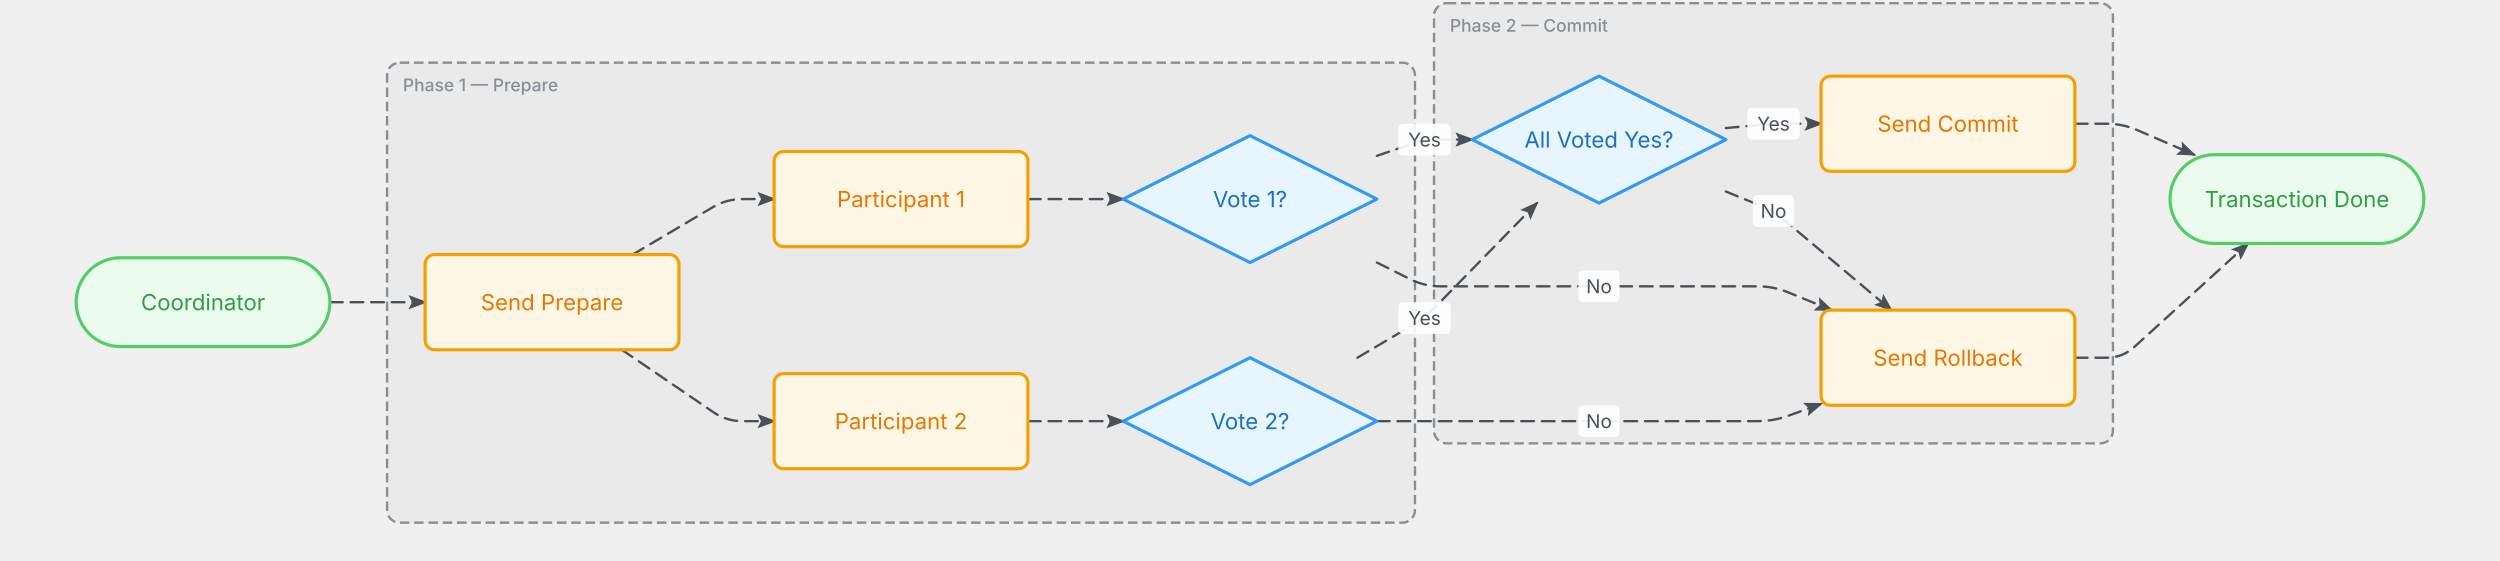
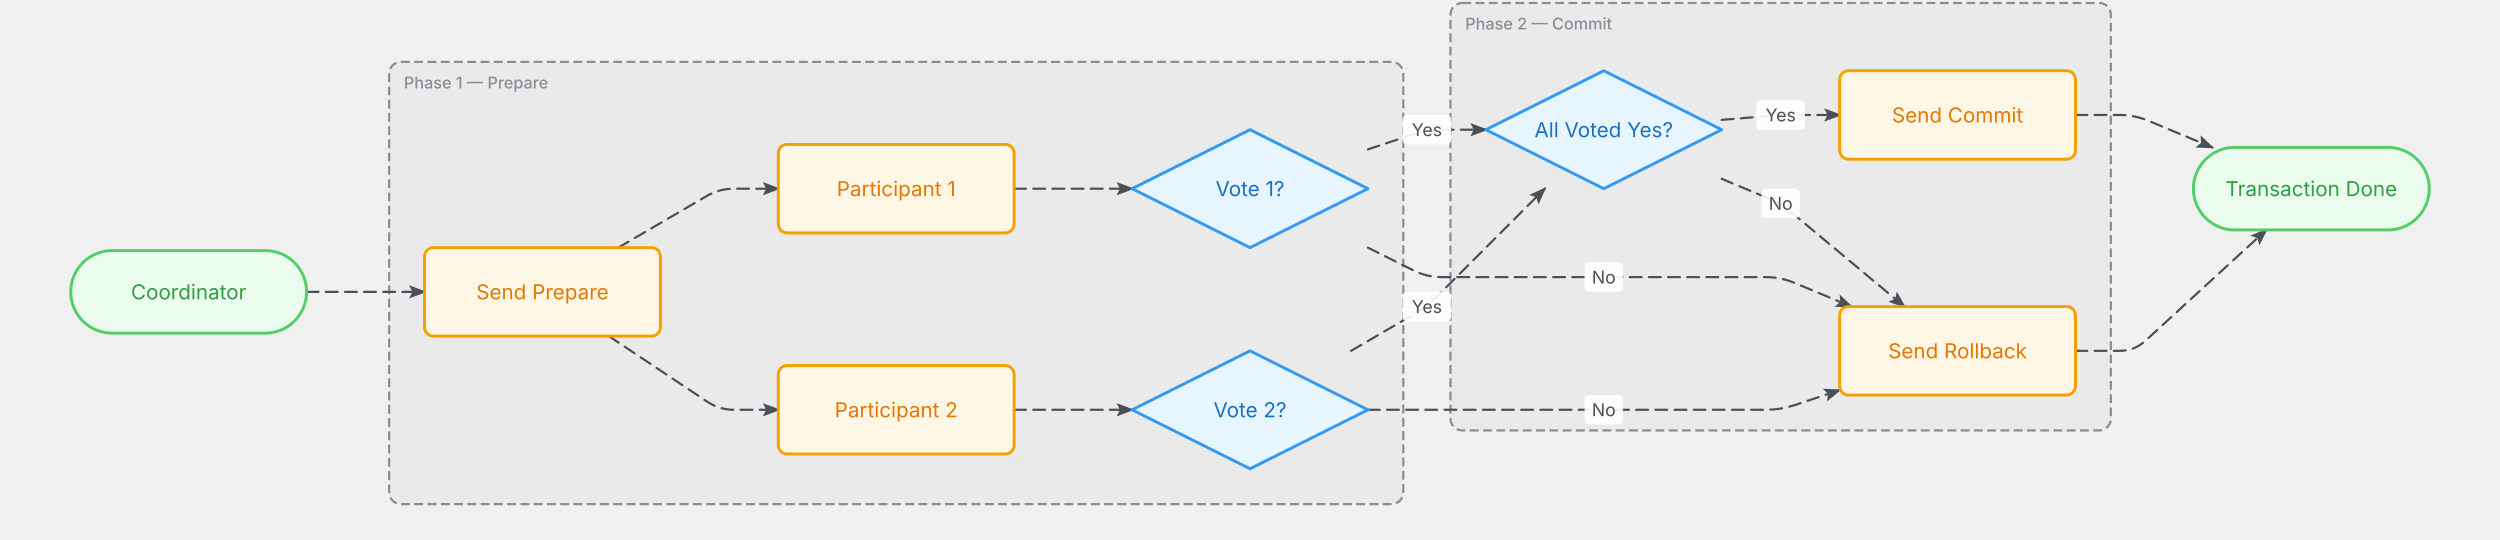
- <svg xmlns="http://www.w3.org/2000/svg" width="1576" height="353.5" viewBox="-28 -28 1576 353.5">
+ <svg xmlns="http://www.w3.org/2000/svg" width="1696" height="366" viewBox="-28 -28 1696 366">
  <defs>
    <marker id="arrowhead" markerWidth="8" markerHeight="6" refX="7" refY="3" orient="auto" markerUnits="strokeWidth">
      <polygon points="0 0, 8 3, 0 6, 1.5 3" fill="#495057" />
    </marker>
    <style>
      @keyframes ai-fc-flow { to { stroke-dashoffset: -26; } }
      .ai-fc-edge { animation: ai-fc-flow 1.2s linear infinite; }
    </style>
  </defs>
  <g class="flowchart">
    <g class="group" data-id="phase1">
-       <rect x="216" y="11.5" width="648" height="290" rx="8" fill="rgba(134,142,150,0.06)" stroke="#868e96" stroke-width="1.5" stroke-dasharray="6 3" />
-       <text x="226" y="29.5" font-family="Inter, system-ui, -apple-system, sans-serif" font-size="11" fill="#868e96" font-weight="500">Phase 1 — Prepare</text>
+       <rect x="236" y="14" width="688" height="300" rx="8" fill="rgba(134,142,150,0.06)" stroke="#868e96" stroke-width="1.5" stroke-dasharray="6 3" />
+       <text x="246" y="32" font-family="Inter, system-ui, -apple-system, sans-serif" font-size="11" fill="#868e96" font-weight="500">Phase 1 — Prepare</text>
    </g>
    <g class="group" data-id="phase2">
-       <rect x="876" y="-26" width="428" height="277.5" rx="8" fill="rgba(134,142,150,0.06)" stroke="#868e96" stroke-width="1.5" stroke-dasharray="6 3" />
-       <text x="886" y="-8" font-family="Inter, system-ui, -apple-system, sans-serif" font-size="11" fill="#868e96" font-weight="500">Phase 2 — Commit</text>
+       <rect x="956" y="-26" width="448" height="290" rx="8" fill="rgba(134,142,150,0.06)" stroke="#868e96" stroke-width="1.5" stroke-dasharray="6 3" />
+       <text x="966" y="-8" font-family="Inter, system-ui, -apple-system, sans-serif" font-size="11" fill="#868e96" font-weight="500">Phase 2 — Commit</text>
    </g>
    <g class="edge" data-from="coord" data-to="prepare">
-       <path d="M180,162.5 L200,162.5 Q210,162.5 220,162.5 L240,162.5" fill="none" stroke="#495057" stroke-width="1.5" stroke-linecap="round" stroke-linejoin="round" stroke-dasharray="8 5" class="ai-fc-edge" marker-end="url(#arrowhead)" />
+       <path d="M180,170 L210,170 Q220,170 230,170 L260,170" fill="none" stroke="#495057" stroke-width="1.5" stroke-linecap="round" stroke-linejoin="round" stroke-dasharray="8 5" class="ai-fc-edge" marker-end="url(#arrowhead)" />
    </g>
    <g class="edge" data-from="prepare" data-to="p1">
-       <path d="M370.769,132.5 L421.391,102.587 Q430,97.5 440,97.5 L460,97.5" fill="none" stroke="#495057" stroke-width="1.5" stroke-linecap="round" stroke-linejoin="round" stroke-dasharray="8 5" class="ai-fc-edge" marker-end="url(#arrowhead)" />
+       <path d="M391.429,140 L451.362,105.039 Q460,100 470,100 L500,100" fill="none" stroke="#495057" stroke-width="1.5" stroke-linecap="round" stroke-linejoin="round" stroke-dasharray="8 5" class="ai-fc-edge" marker-end="url(#arrowhead)" />
    </g>
    <g class="edge" data-from="prepare" data-to="p2">
-       <path d="M364,192.5 L421.738,231.867 Q430,237.5 440,237.5 L460,237.5" fill="none" stroke="#495057" stroke-width="1.5" stroke-linecap="round" stroke-linejoin="round" stroke-dasharray="8 5" class="ai-fc-edge" marker-end="url(#arrowhead)" />
+       <path d="M385,200 L451.679,244.453 Q460,250 470,250 L500,250" fill="none" stroke="#495057" stroke-width="1.5" stroke-linecap="round" stroke-linejoin="round" stroke-dasharray="8 5" class="ai-fc-edge" marker-end="url(#arrowhead)" />
    </g>
    <g class="edge" data-from="p1" data-to="vote1">
-       <path d="M620,97.5 L640,97.5 Q650,97.5 660,97.5 L680,97.5" fill="none" stroke="#495057" stroke-width="1.5" stroke-linecap="round" stroke-linejoin="round" stroke-dasharray="8 5" class="ai-fc-edge" marker-end="url(#arrowhead)" />
+       <path d="M660,100 L690,100 Q700,100 710,100 L740,100" fill="none" stroke="#495057" stroke-width="1.5" stroke-linecap="round" stroke-linejoin="round" stroke-dasharray="8 5" class="ai-fc-edge" marker-end="url(#arrowhead)" />
    </g>
    <g class="edge" data-from="p2" data-to="vote2">
-       <path d="M620,237.5 L640,237.5 Q650,237.5 660,237.5 L680,237.5" fill="none" stroke="#495057" stroke-width="1.5" stroke-linecap="round" stroke-linejoin="round" stroke-dasharray="8 5" class="ai-fc-edge" marker-end="url(#arrowhead)" />
+       <path d="M660,250 L690,250 Q700,250 710,250 L740,250" fill="none" stroke="#495057" stroke-width="1.5" stroke-linecap="round" stroke-linejoin="round" stroke-dasharray="8 5" class="ai-fc-edge" marker-end="url(#arrowhead)" />
    </g>
    <g class="edge" data-from="vote1" data-to="all_ok">
-       <path d="M840,70.227 L860.535,63.227 Q870,60 880,60 L900,60" fill="none" stroke="#495057" stroke-width="1.5" stroke-linecap="round" stroke-linejoin="round" stroke-dasharray="8 5" class="ai-fc-edge" marker-end="url(#arrowhead)" />
-       <rect x="853.5" y="50" width="33" height="20" fill="white" rx="3" opacity="0.9" />
-       <text x="870" y="60" text-anchor="middle" dominant-baseline="middle" font-family="Inter, system-ui, -apple-system, sans-serif" font-size="12" fill="#495057">Yes</text>
+       <path d="M900,73.333 L930.513,63.162 Q940,60 950,60 L980,60" fill="none" stroke="#495057" stroke-width="1.5" stroke-linecap="round" stroke-linejoin="round" stroke-dasharray="8 5" class="ai-fc-edge" marker-end="url(#arrowhead)" />
+       <rect x="923.5" y="50" width="33" height="20" fill="white" rx="3" opacity="0.9" />
+       <text x="940" y="60" text-anchor="middle" dominant-baseline="middle" font-family="Inter, system-ui, -apple-system, sans-serif" font-size="12" fill="#495057">Yes</text>
    </g>
    <g class="edge" data-from="vote2" data-to="all_ok">
-       <path d="M827.692,197.5 L861.391,177.587 Q870,172.5 876.991,165.35 L940.889,100" fill="none" stroke="#495057" stroke-width="1.5" stroke-linecap="round" stroke-linejoin="round" stroke-dasharray="8 5" class="ai-fc-edge" marker-end="url(#arrowhead)" />
-       <rect x="853.5" y="162.5" width="33" height="20" fill="white" rx="3" opacity="0.9" />
-       <text x="870" y="172.5" text-anchor="middle" dominant-baseline="middle" font-family="Inter, system-ui, -apple-system, sans-serif" font-size="12" fill="#495057">Yes</text>
+       <path d="M888.571,210 L931.362,185.039 Q940,180 947.071,172.929 L1020,100" fill="none" stroke="#495057" stroke-width="1.5" stroke-linecap="round" stroke-linejoin="round" stroke-dasharray="8 5" class="ai-fc-edge" marker-end="url(#arrowhead)" />
+       <rect x="923.5" y="170" width="33" height="20" fill="white" rx="3" opacity="0.9" />
+       <text x="940" y="180" text-anchor="middle" dominant-baseline="middle" font-family="Inter, system-ui, -apple-system, sans-serif" font-size="12" fill="#495057">Yes</text>
    </g>
    <g class="edge" data-from="vote1" data-to="rollback">
-       <path d="M840,137.5 L861.056,148.028 Q870,152.5 880,152.5 L970,152.5 Q980,152.5 990,152.5 L1080,152.5 Q1090,152.5 1099.255,156.286 L1126.667,167.5" fill="none" stroke="#495057" stroke-width="1.5" stroke-linecap="round" stroke-linejoin="round" stroke-dasharray="8 5" class="ai-fc-edge" marker-end="url(#arrowhead)" />
-       <rect x="967" y="142.5" width="26" height="20" fill="white" rx="3" opacity="0.9" />
-       <text x="980" y="152.5" text-anchor="middle" dominant-baseline="middle" font-family="Inter, system-ui, -apple-system, sans-serif" font-size="12" fill="#495057">No</text>
+       <path d="M900,140 L931.056,155.528 Q940,160 950,160 L1050,160 Q1060,160 1070,160 L1170,160 Q1180,160 1189.231,163.846 L1228,180" fill="none" stroke="#495057" stroke-width="1.5" stroke-linecap="round" stroke-linejoin="round" stroke-dasharray="8 5" class="ai-fc-edge" marker-end="url(#arrowhead)" />
+       <rect x="1047" y="150" width="26" height="20" fill="white" rx="3" opacity="0.9" />
+       <text x="1060" y="160" text-anchor="middle" dominant-baseline="middle" font-family="Inter, system-ui, -apple-system, sans-serif" font-size="12" fill="#495057">No</text>
    </g>
    <g class="edge" data-from="vote2" data-to="rollback">
-       <path d="M840,237.5 L860,237.5 Q870,237.5 880,237.5 L970,237.5 Q980,237.5 990,237.5 L1080,237.5 Q1090,237.5 1099.398,234.083 L1120,226.591" fill="none" stroke="#495057" stroke-width="1.5" stroke-linecap="round" stroke-linejoin="round" stroke-dasharray="8 5" class="ai-fc-edge" marker-end="url(#arrowhead)" />
-       <rect x="967" y="227.5" width="26" height="20" fill="white" rx="3" opacity="0.9" />
-       <text x="980" y="237.5" text-anchor="middle" dominant-baseline="middle" font-family="Inter, system-ui, -apple-system, sans-serif" font-size="12" fill="#495057">No</text>
+       <path d="M900,250 L930,250 Q940,250 950,250 L1050,250 Q1060,250 1070,250 L1170,250 Q1180,250 1189.487,246.838 L1220,236.667" fill="none" stroke="#495057" stroke-width="1.5" stroke-linecap="round" stroke-linejoin="round" stroke-dasharray="8 5" class="ai-fc-edge" marker-end="url(#arrowhead)" />
+       <rect x="1047" y="240" width="26" height="20" fill="white" rx="3" opacity="0.9" />
+       <text x="1060" y="250" text-anchor="middle" dominant-baseline="middle" font-family="Inter, system-ui, -apple-system, sans-serif" font-size="12" fill="#495057">No</text>
    </g>
    <g class="edge" data-from="all_ok" data-to="commit">
-       <path d="M1060,52.727 L1080.041,50.905 Q1090,50 1100,50 L1120,50" fill="none" stroke="#495057" stroke-width="1.5" stroke-linecap="round" stroke-linejoin="round" stroke-dasharray="8 5" class="ai-fc-edge" marker-end="url(#arrowhead)" />
-       <rect x="1073.5" y="40" width="33" height="20" fill="white" rx="3" opacity="0.9" />
-       <text x="1090" y="50" text-anchor="middle" dominant-baseline="middle" font-family="Inter, system-ui, -apple-system, sans-serif" font-size="12" fill="#495057">Yes</text>
+       <path d="M1140,53.333 L1170.035,50.83 Q1180,50 1190,50 L1220,50" fill="none" stroke="#495057" stroke-width="1.5" stroke-linecap="round" stroke-linejoin="round" stroke-dasharray="8 5" class="ai-fc-edge" marker-end="url(#arrowhead)" />
+       <rect x="1163.5" y="40" width="33" height="20" fill="white" rx="3" opacity="0.9" />
+       <text x="1180" y="50" text-anchor="middle" dominant-baseline="middle" font-family="Inter, system-ui, -apple-system, sans-serif" font-size="12" fill="#495057">Yes</text>
    </g>
    <g class="edge" data-from="all_ok" data-to="rollback">
-       <path d="M1060,92.727 L1080.745,101.214 Q1090,105 1097.654,111.436 L1164.324,167.5" fill="none" stroke="#495057" stroke-width="1.5" stroke-linecap="round" stroke-linejoin="round" stroke-dasharray="8 5" class="ai-fc-edge" marker-end="url(#arrowhead)" />
-       <rect x="1077" y="95" width="26" height="20" fill="white" rx="3" opacity="0.9" />
-       <text x="1090" y="105" text-anchor="middle" dominant-baseline="middle" font-family="Inter, system-ui, -apple-system, sans-serif" font-size="12" fill="#495057">No</text>
+       <path d="M1140,93.333 L1170.769,106.154 Q1180,110 1187.682,116.402 L1264,180" fill="none" stroke="#495057" stroke-width="1.5" stroke-linecap="round" stroke-linejoin="round" stroke-dasharray="8 5" class="ai-fc-edge" marker-end="url(#arrowhead)" />
+       <rect x="1167" y="100" width="26" height="20" fill="white" rx="3" opacity="0.9" />
+       <text x="1180" y="110" text-anchor="middle" dominant-baseline="middle" font-family="Inter, system-ui, -apple-system, sans-serif" font-size="12" fill="#495057">No</text>
    </g>
    <g class="edge" data-from="commit" data-to="done">
-       <path d="M1280,50 L1300,50 Q1310,50 1319.181,53.964 L1355.158,69.5" fill="none" stroke="#495057" stroke-width="1.5" stroke-linecap="round" stroke-linejoin="round" stroke-dasharray="8 5" class="ai-fc-edge" marker-end="url(#arrowhead)" />
+       <path d="M1380,50 L1410,50 Q1420,50 1429.231,53.846 L1472.8,72" fill="none" stroke="#495057" stroke-width="1.5" stroke-linecap="round" stroke-linejoin="round" stroke-dasharray="8 5" class="ai-fc-edge" marker-end="url(#arrowhead)" />
    </g>
    <g class="edge" data-from="rollback" data-to="done">
-       <path d="M1280,197.5 L1300,197.5 Q1310,197.5 1317.399,190.773 L1389.2,125.5" fill="none" stroke="#495057" stroke-width="1.5" stroke-linecap="round" stroke-linejoin="round" stroke-dasharray="8 5" class="ai-fc-edge" marker-end="url(#arrowhead)" />
+       <path d="M1380,210 L1410,210 Q1420,210 1427.372,203.243 L1509.455,128" fill="none" stroke="#495057" stroke-width="1.5" stroke-linecap="round" stroke-linejoin="round" stroke-dasharray="8 5" class="ai-fc-edge" marker-end="url(#arrowhead)" />
    </g>
    <g class="node node-terminal" data-id="coord">
-       <rect x="20" y="134.5" width="160" height="56" rx="28" ry="28" fill="#ebfbee" stroke="#51cf66" stroke-width="2" />
-       <text x="100" y="162.5" text-anchor="middle" dominant-baseline="middle" font-family="Inter, system-ui, -apple-system, sans-serif" font-size="14" fill="#2f9e44">Coordinator</text>
+       <rect x="20" y="142" width="160" height="56" rx="28" ry="28" fill="#ebfbee" stroke="#51cf66" stroke-width="2" />
+       <text x="100" y="170" text-anchor="middle" dominant-baseline="middle" font-family="Inter, system-ui, -apple-system, sans-serif" font-size="14" fill="#2f9e44">Coordinator</text>
    </g>
    <g class="node node-process" data-id="prepare">
-       <rect x="240" y="132.5" width="160" height="60" rx="6" ry="6" fill="#fff7e6" stroke="#f59f00" stroke-width="2" />
-       <text x="320" y="162.5" text-anchor="middle" dominant-baseline="middle" font-family="Inter, system-ui, -apple-system, sans-serif" font-size="14" fill="#e67700">Send Prepare</text>
+       <rect x="260" y="140" width="160" height="60" rx="6" ry="6" fill="#fff7e6" stroke="#f59f00" stroke-width="2" />
+       <text x="340" y="170" text-anchor="middle" dominant-baseline="middle" font-family="Inter, system-ui, -apple-system, sans-serif" font-size="14" fill="#e67700">Send Prepare</text>
    </g>
    <g class="node node-process" data-id="p1">
-       <rect x="460" y="67.5" width="160" height="60" rx="6" ry="6" fill="#fff7e6" stroke="#f59f00" stroke-width="2" />
-       <text x="540" y="97.5" text-anchor="middle" dominant-baseline="middle" font-family="Inter, system-ui, -apple-system, sans-serif" font-size="14" fill="#e67700">Participant 1</text>
+       <rect x="500" y="70" width="160" height="60" rx="6" ry="6" fill="#fff7e6" stroke="#f59f00" stroke-width="2" />
+       <text x="580" y="100" text-anchor="middle" dominant-baseline="middle" font-family="Inter, system-ui, -apple-system, sans-serif" font-size="14" fill="#e67700">Participant 1</text>
    </g>
    <g class="node node-process" data-id="p2">
-       <rect x="460" y="207.5" width="160" height="60" rx="6" ry="6" fill="#fff7e6" stroke="#f59f00" stroke-width="2" />
-       <text x="540" y="237.5" text-anchor="middle" dominant-baseline="middle" font-family="Inter, system-ui, -apple-system, sans-serif" font-size="14" fill="#e67700">Participant 2</text>
+       <rect x="500" y="220" width="160" height="60" rx="6" ry="6" fill="#fff7e6" stroke="#f59f00" stroke-width="2" />
+       <text x="580" y="250" text-anchor="middle" dominant-baseline="middle" font-family="Inter, system-ui, -apple-system, sans-serif" font-size="14" fill="#e67700">Participant 2</text>
    </g>
    <g class="node node-decision" data-id="vote1">
-       <polygon points="760,57.5 840,97.5 760,137.5 680,97.5" fill="#e7f5ff" stroke="#339af0" stroke-width="2" stroke-linejoin="round" />
-       <text x="760" y="97.5" text-anchor="middle" dominant-baseline="middle" font-family="Inter, system-ui, -apple-system, sans-serif" font-size="14" fill="#1971c2">Vote 1?</text>
+       <polygon points="820,60 900,100 820,140 740,100" fill="#e7f5ff" stroke="#339af0" stroke-width="2" stroke-linejoin="round" />
+       <text x="820" y="100" text-anchor="middle" dominant-baseline="middle" font-family="Inter, system-ui, -apple-system, sans-serif" font-size="14" fill="#1971c2">Vote 1?</text>
    </g>
    <g class="node node-decision" data-id="vote2">
-       <polygon points="760,197.5 840,237.5 760,277.5 680,237.5" fill="#e7f5ff" stroke="#339af0" stroke-width="2" stroke-linejoin="round" />
-       <text x="760" y="237.5" text-anchor="middle" dominant-baseline="middle" font-family="Inter, system-ui, -apple-system, sans-serif" font-size="14" fill="#1971c2">Vote 2?</text>
+       <polygon points="820,210 900,250 820,290 740,250" fill="#e7f5ff" stroke="#339af0" stroke-width="2" stroke-linejoin="round" />
+       <text x="820" y="250" text-anchor="middle" dominant-baseline="middle" font-family="Inter, system-ui, -apple-system, sans-serif" font-size="14" fill="#1971c2">Vote 2?</text>
    </g>
    <g class="node node-decision" data-id="all_ok">
-       <polygon points="980,20 1060,60 980,100 900,60" fill="#e7f5ff" stroke="#339af0" stroke-width="2" stroke-linejoin="round" />
-       <text x="980" y="60" text-anchor="middle" dominant-baseline="middle" font-family="Inter, system-ui, -apple-system, sans-serif" font-size="14" fill="#1971c2">All Voted Yes?</text>
+       <polygon points="1060,20 1140,60 1060,100 980,60" fill="#e7f5ff" stroke="#339af0" stroke-width="2" stroke-linejoin="round" />
+       <text x="1060" y="60" text-anchor="middle" dominant-baseline="middle" font-family="Inter, system-ui, -apple-system, sans-serif" font-size="14" fill="#1971c2">All Voted Yes?</text>
    </g>
    <g class="node node-process" data-id="commit">
-       <rect x="1120" y="20" width="160" height="60" rx="6" ry="6" fill="#fff7e6" stroke="#f59f00" stroke-width="2" />
-       <text x="1200" y="50" text-anchor="middle" dominant-baseline="middle" font-family="Inter, system-ui, -apple-system, sans-serif" font-size="14" fill="#e67700">Send Commit</text>
+       <rect x="1220" y="20" width="160" height="60" rx="6" ry="6" fill="#fff7e6" stroke="#f59f00" stroke-width="2" />
+       <text x="1300" y="50" text-anchor="middle" dominant-baseline="middle" font-family="Inter, system-ui, -apple-system, sans-serif" font-size="14" fill="#e67700">Send Commit</text>
    </g>
    <g class="node node-process" data-id="rollback">
-       <rect x="1120" y="167.5" width="160" height="60" rx="6" ry="6" fill="#fff7e6" stroke="#f59f00" stroke-width="2" />
-       <text x="1200" y="197.5" text-anchor="middle" dominant-baseline="middle" font-family="Inter, system-ui, -apple-system, sans-serif" font-size="14" fill="#e67700">Send Rollback</text>
+       <rect x="1220" y="180" width="160" height="60" rx="6" ry="6" fill="#fff7e6" stroke="#f59f00" stroke-width="2" />
+       <text x="1300" y="210" text-anchor="middle" dominant-baseline="middle" font-family="Inter, system-ui, -apple-system, sans-serif" font-size="14" fill="#e67700">Send Rollback</text>
    </g>
    <g class="node node-terminal" data-id="done">
-       <rect x="1340" y="69.5" width="160" height="56" rx="28" ry="28" fill="#ebfbee" stroke="#51cf66" stroke-width="2" />
-       <text x="1420" y="97.5" text-anchor="middle" dominant-baseline="middle" font-family="Inter, system-ui, -apple-system, sans-serif" font-size="14" fill="#2f9e44">Transaction Done</text>
+       <rect x="1460" y="72" width="160" height="56" rx="28" ry="28" fill="#ebfbee" stroke="#51cf66" stroke-width="2" />
+       <text x="1540" y="100" text-anchor="middle" dominant-baseline="middle" font-family="Inter, system-ui, -apple-system, sans-serif" font-size="14" fill="#2f9e44">Transaction Done</text>
    </g>
  </g>
</svg>
